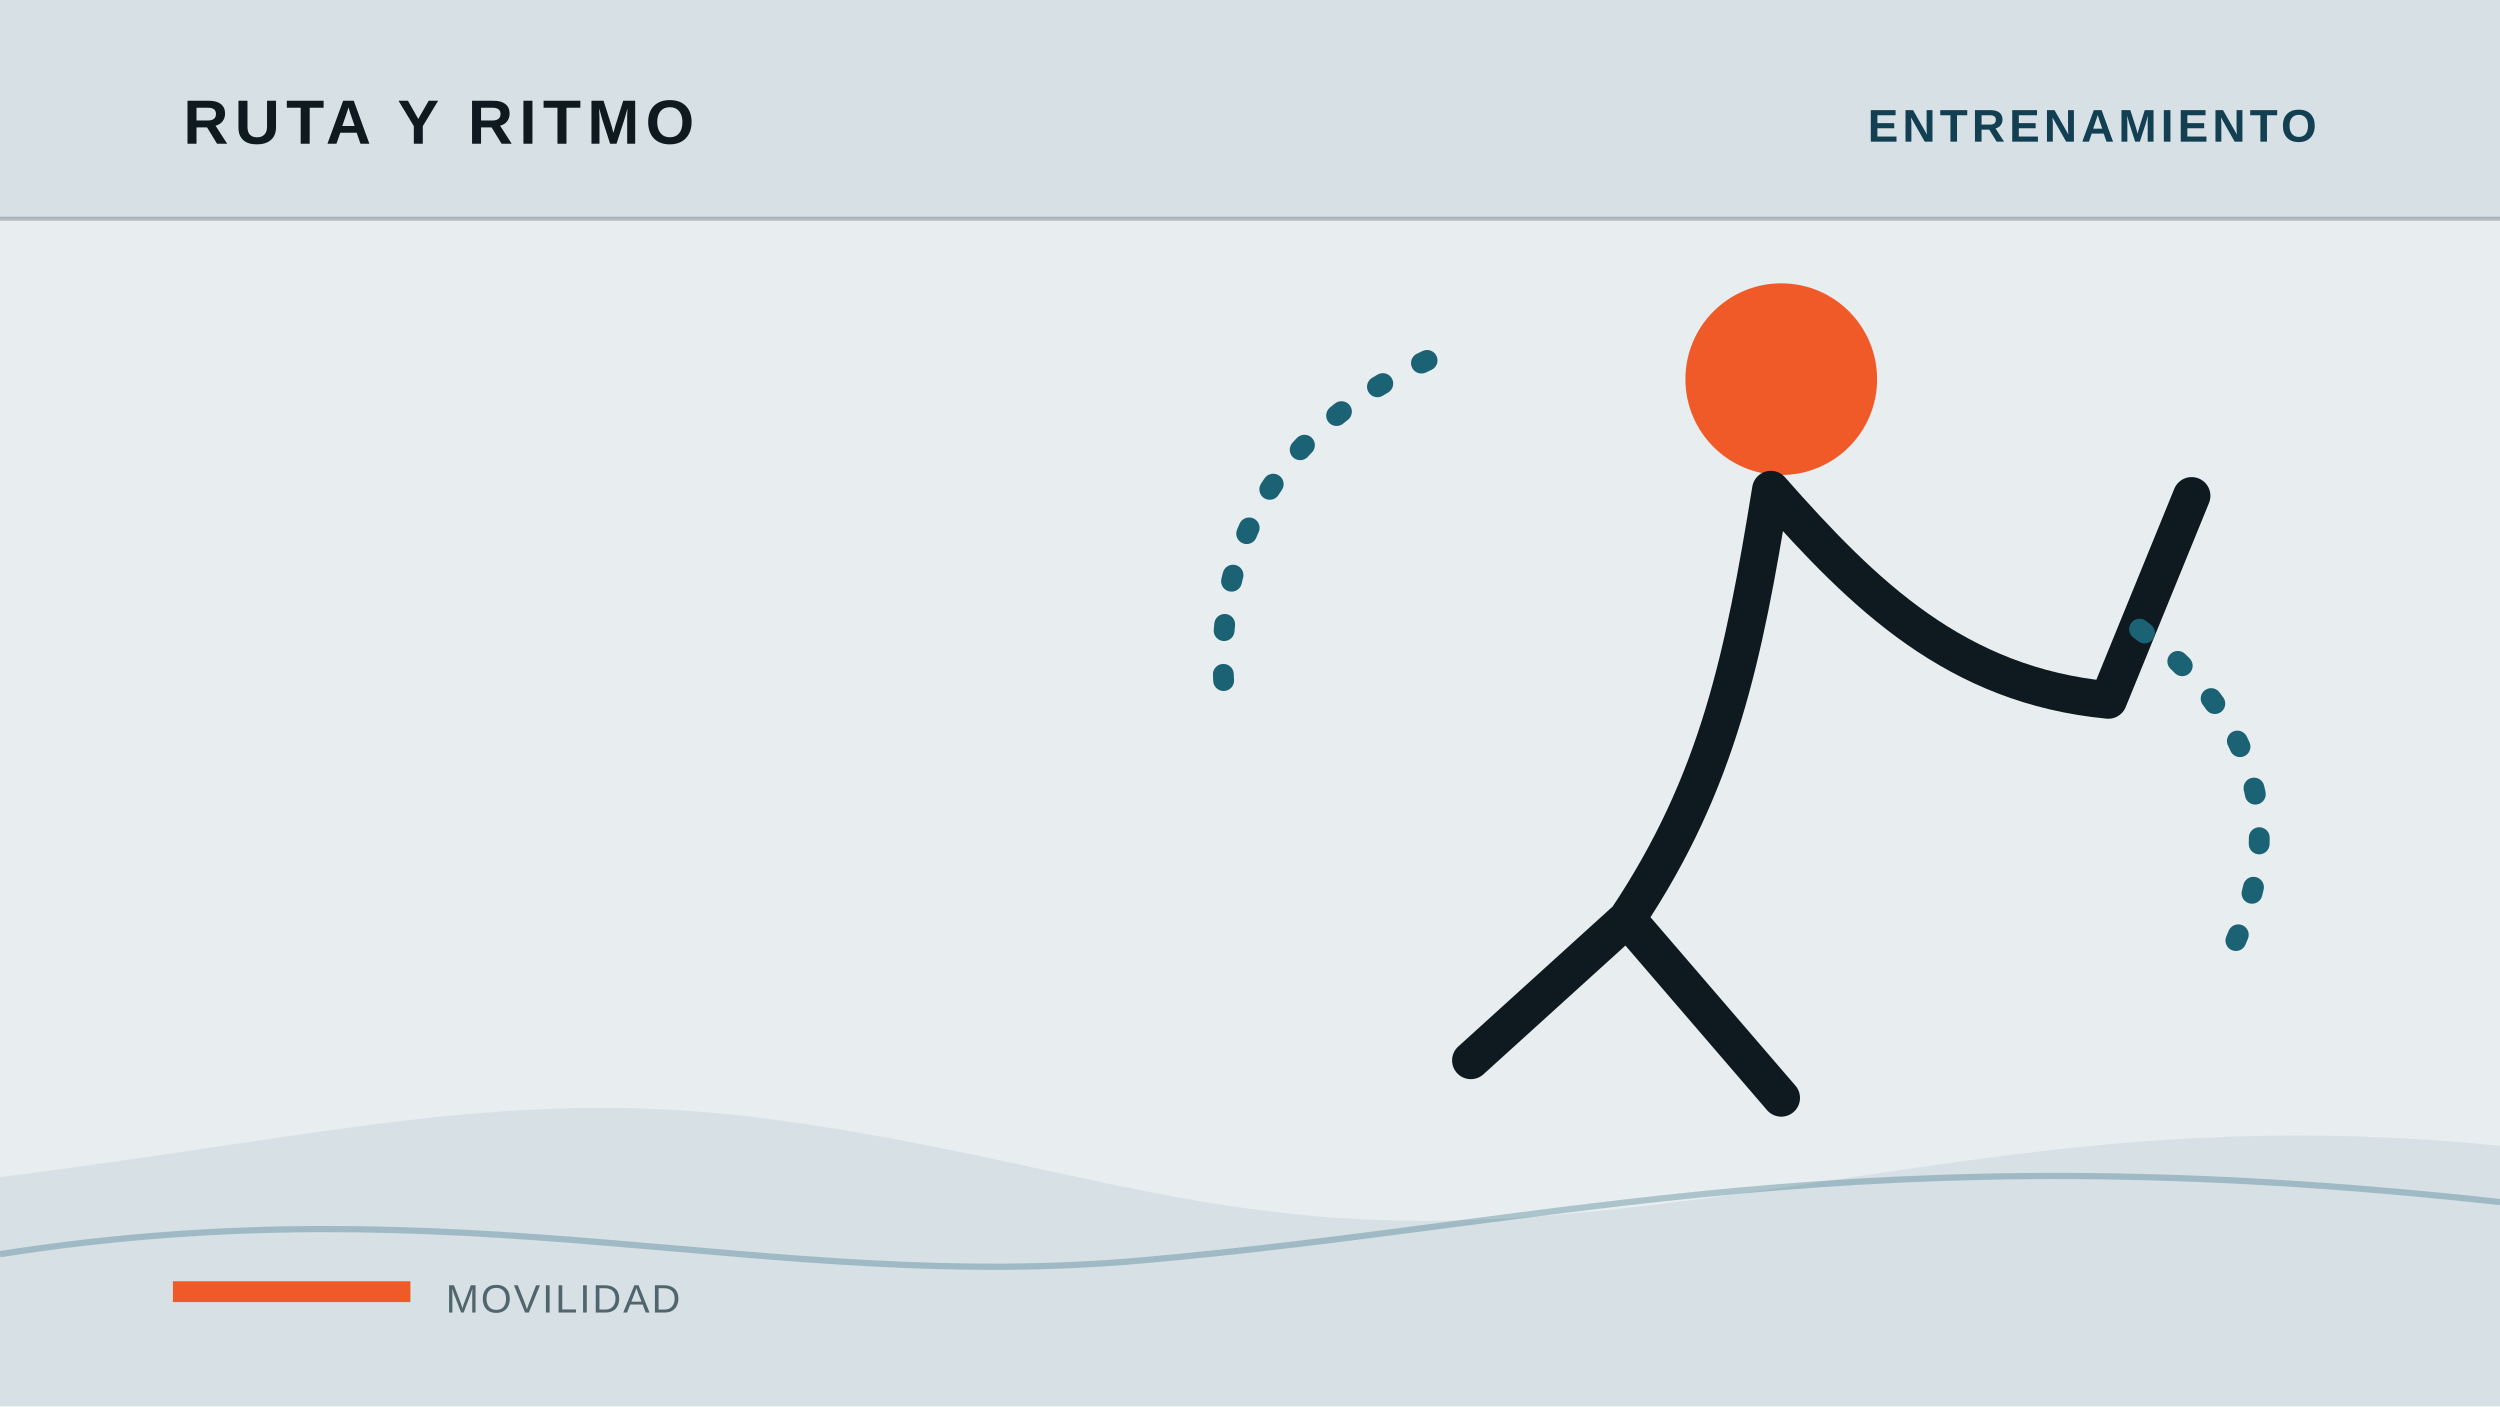
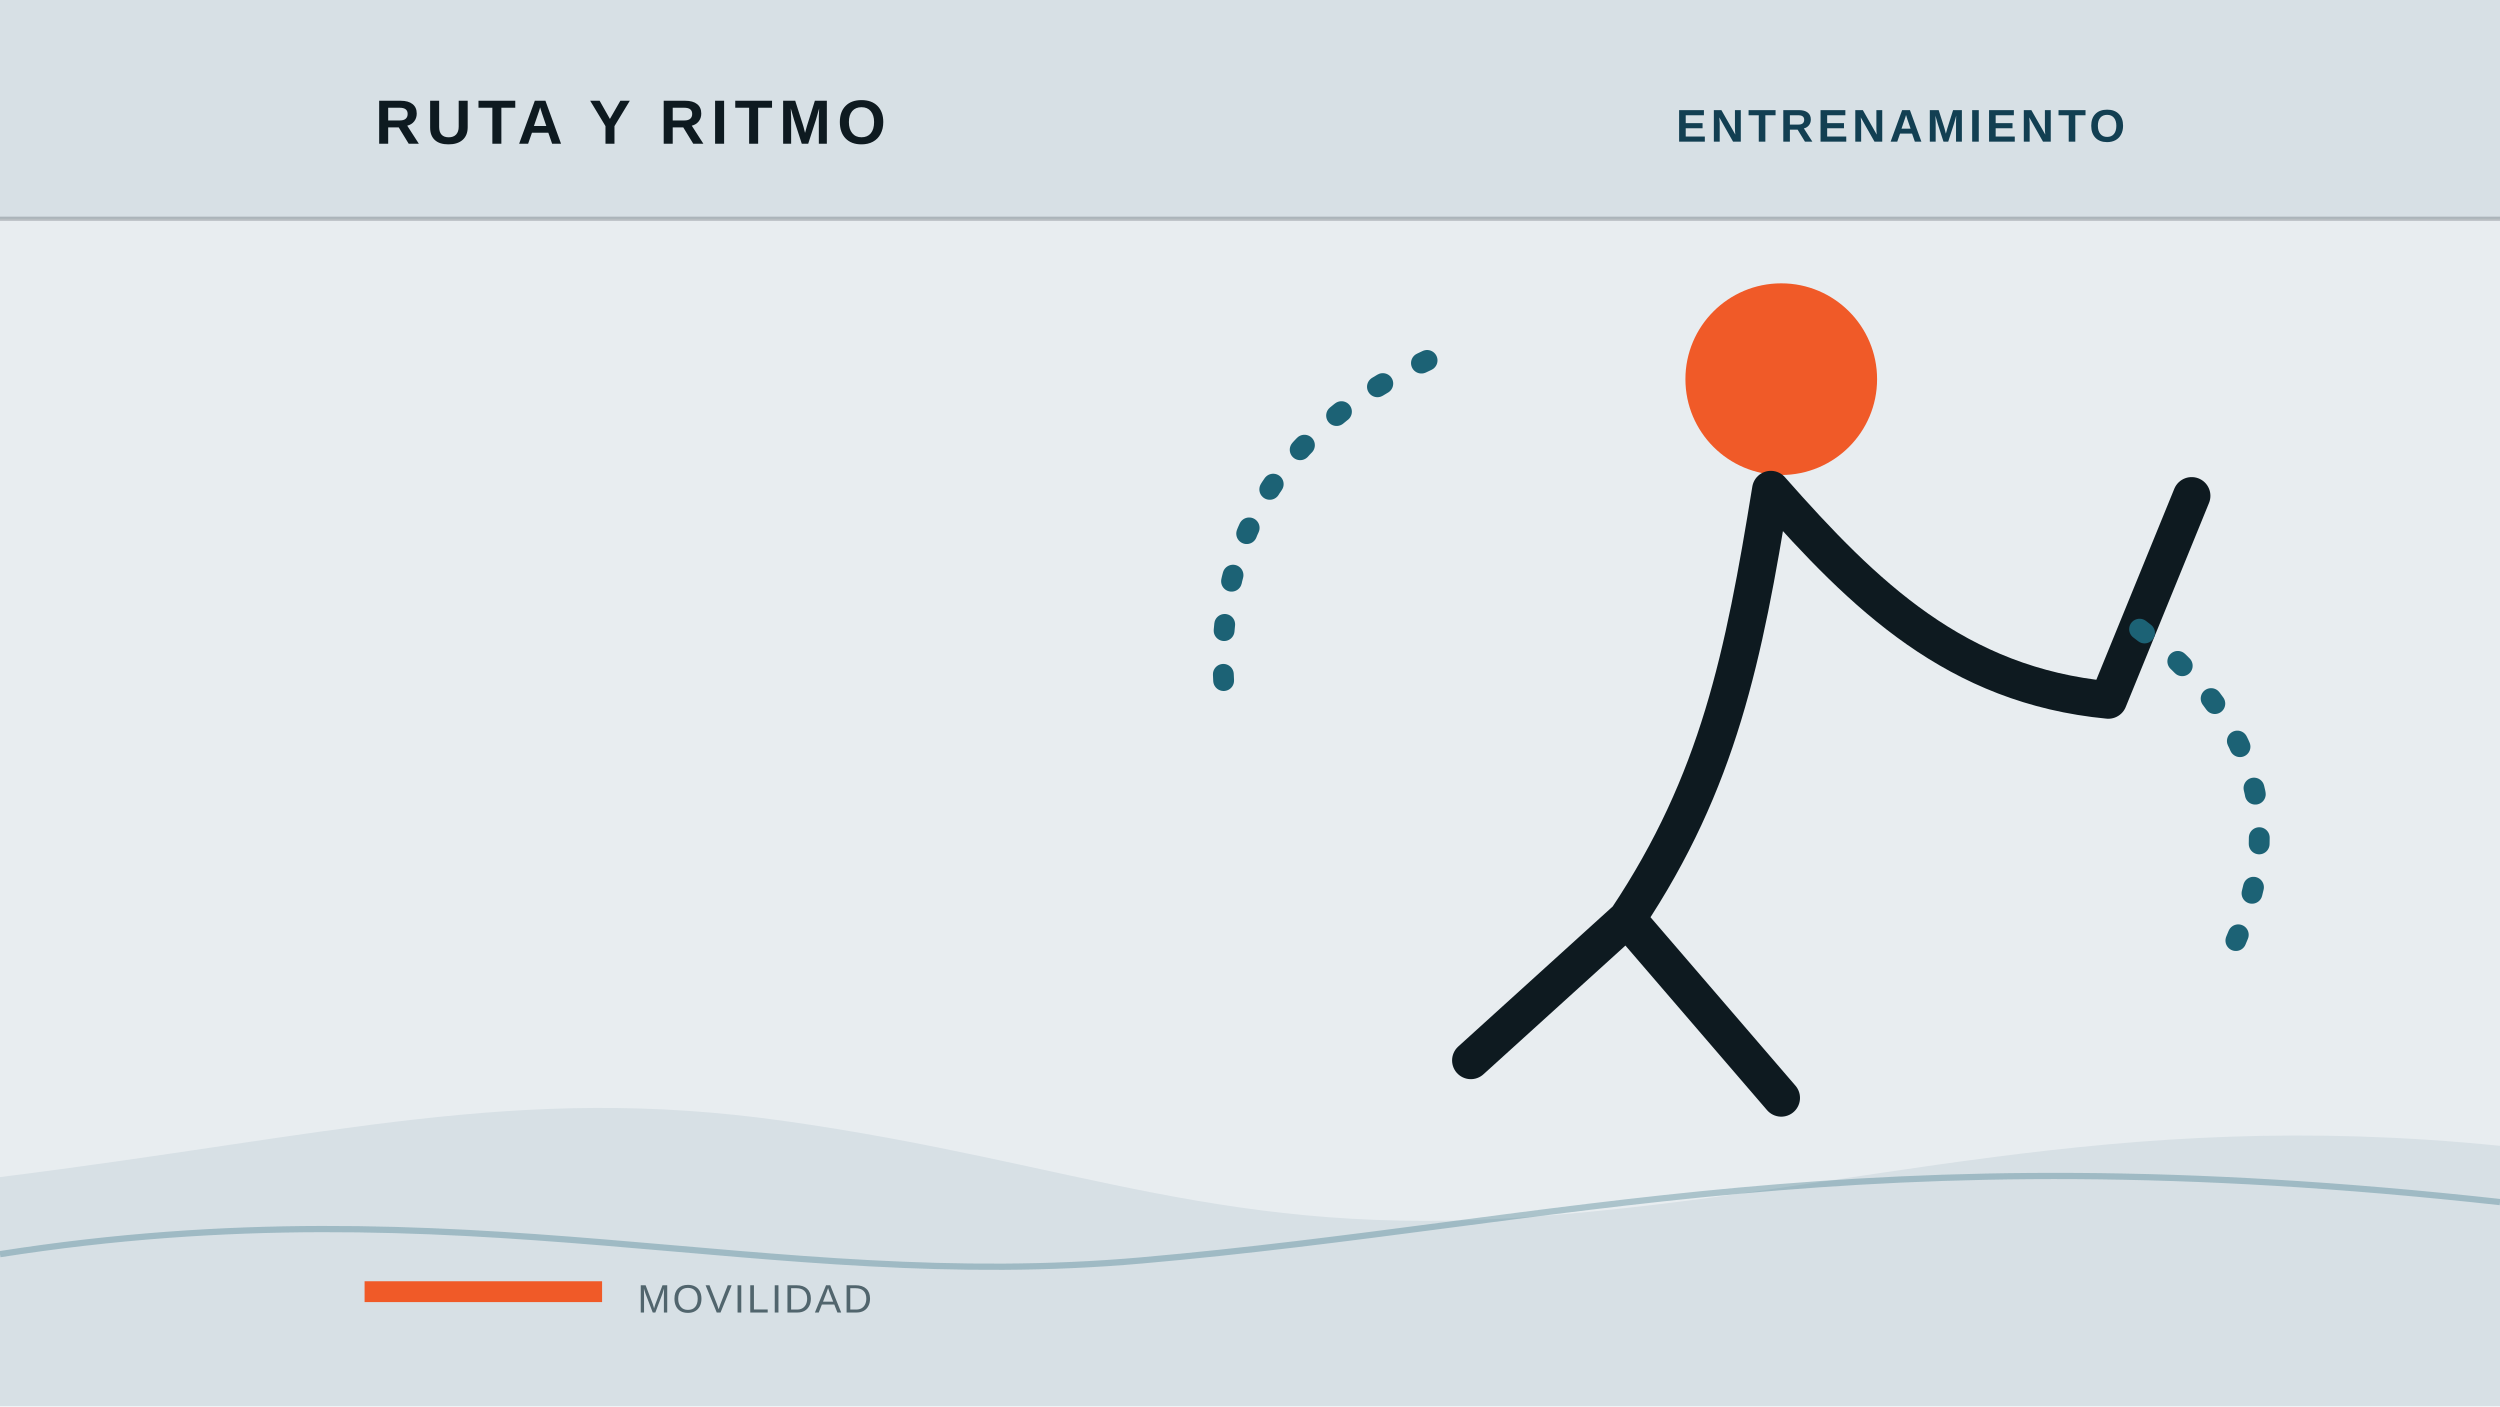
<svg xmlns="http://www.w3.org/2000/svg" viewBox="0 0 1200 675" role="img" aria-labelledby="title desc">
  <rect width="1200" height="675" fill="#E8EDF0" />
  <path d="M0 0h1200v105H0z" fill="#D7E0E5" />
  <path d="M0 105h1200" stroke="#0E1A20" stroke-opacity=".22" stroke-width="2" />
-   <text x="88" y="69" fill="#0E1A20" font-family="Arial, sans-serif" font-size="30" font-weight="700" letter-spacing="3">RUTA Y RITMO</text>
-   <text x="1112" y="68" text-anchor="end" fill="#123F52" font-family="Arial, sans-serif" font-size="22" font-weight="700" letter-spacing="2">ENTRENAMIENTO</text>
+   <text x="180" y="69" fill="#0E1A20" font-family="Arial, sans-serif" font-size="30" font-weight="700" letter-spacing="3">RUTA Y RITMO</text>
+   <text x="1020" y="68" text-anchor="end" fill="#123F52" font-family="Arial, sans-serif" font-size="22" font-weight="700" letter-spacing="2">ENTRENAMIENTO</text>
  <path d="M0 565c160-20 248-45 376-27 142 20 213 57 360 46 159-12 276-53 464-34v125H0Z" fill="#D7E0E5" />
  <path d="M0 602c223-35 367 19 548 3 204-18 344-62 652-28" fill="none" stroke="#1C6275" stroke-opacity=".3" stroke-width="3" />
  <g>
    <circle cx="855" cy="182" r="46" fill="#F05A28" />
    <path d="M850 235c-13 80-25 140-69 206m69-206c45 51 89 94 162 101m-231 105-75 68m75-68 74 86m157-191 40-98" fill="none" stroke="#0E1A20" stroke-width="18" stroke-linecap="round" stroke-linejoin="round" />
    <path d="M685 173c-72 33-104 89-97 163m439-34c55 41 71 93 46 150" fill="none" stroke="#1C6275" stroke-width="10" stroke-dasharray="3 21" stroke-linecap="round" />
  </g>
-   <path d="M88 620h104" stroke="#F05A28" stroke-width="10" stroke-linecap="square" />
-   <text x="214" y="630" fill="#51656D" font-family="Arial, sans-serif" font-size="19" letter-spacing="1">MOVILIDAD</text>
+   <path d="M180 620h104" stroke="#F05A28" stroke-width="10" stroke-linecap="square" />
+   <text x="306" y="630" fill="#51656D" font-family="Arial, sans-serif" font-size="19" letter-spacing="1">MOVILIDAD</text>
</svg>
